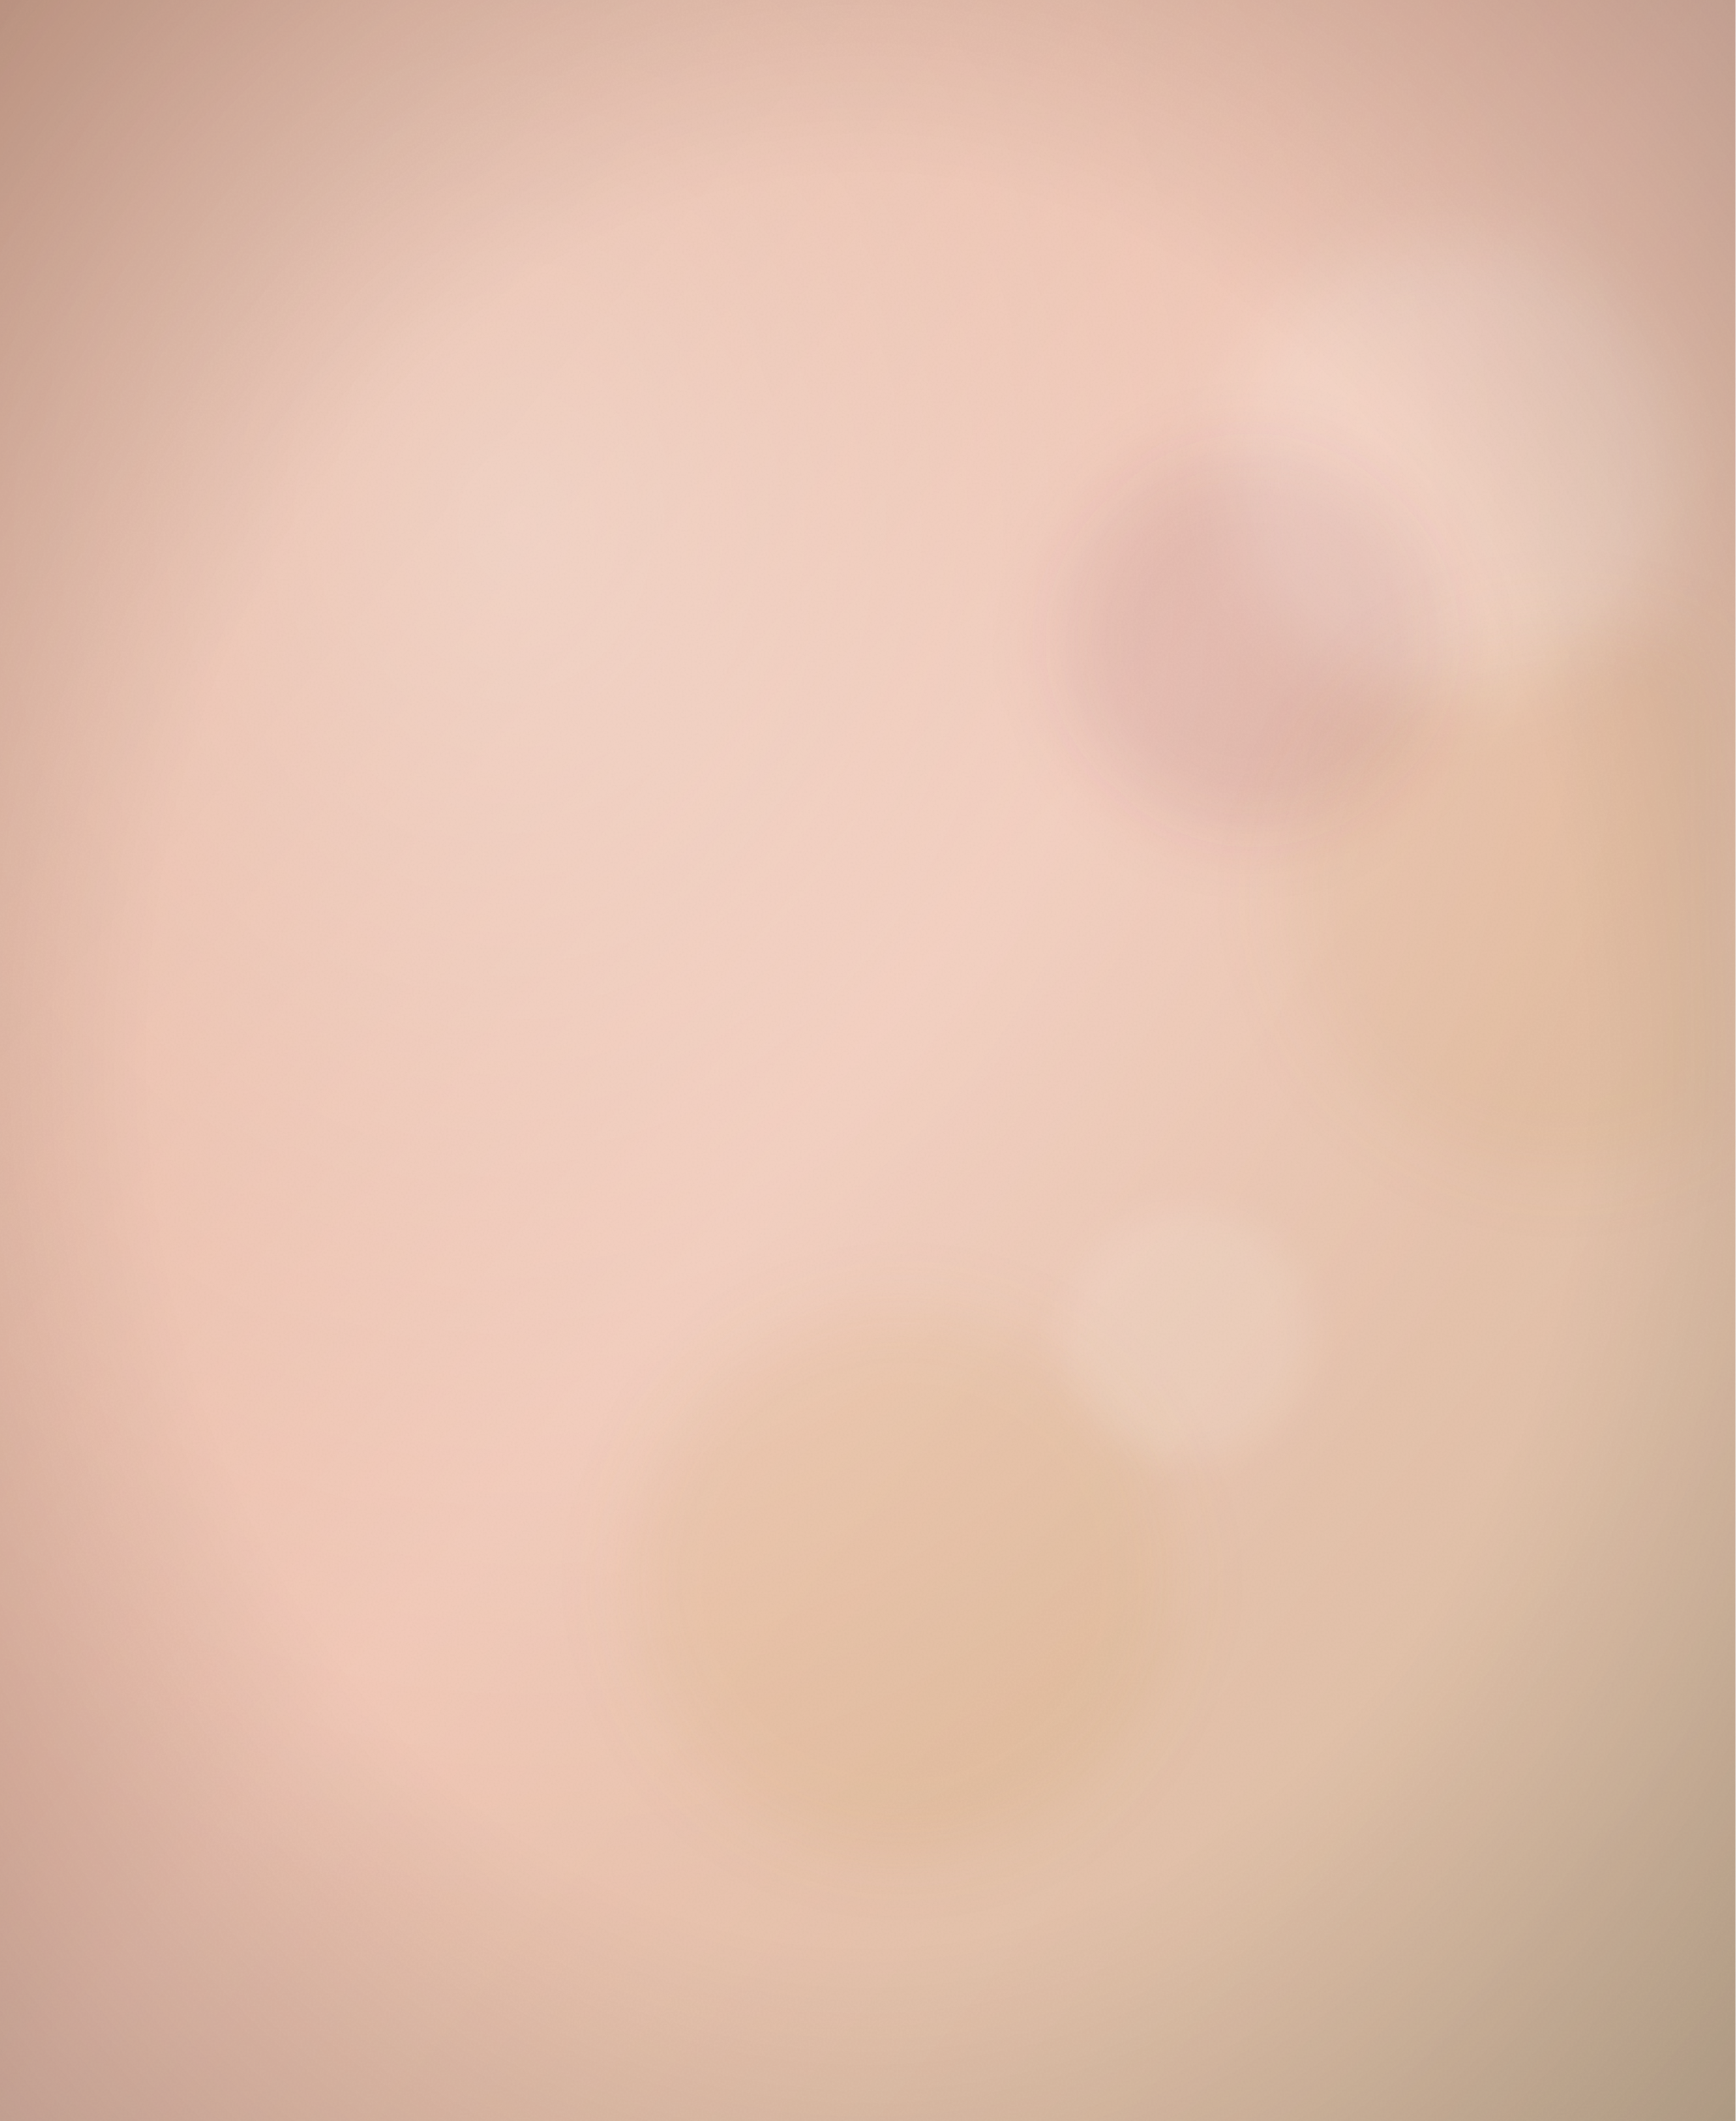
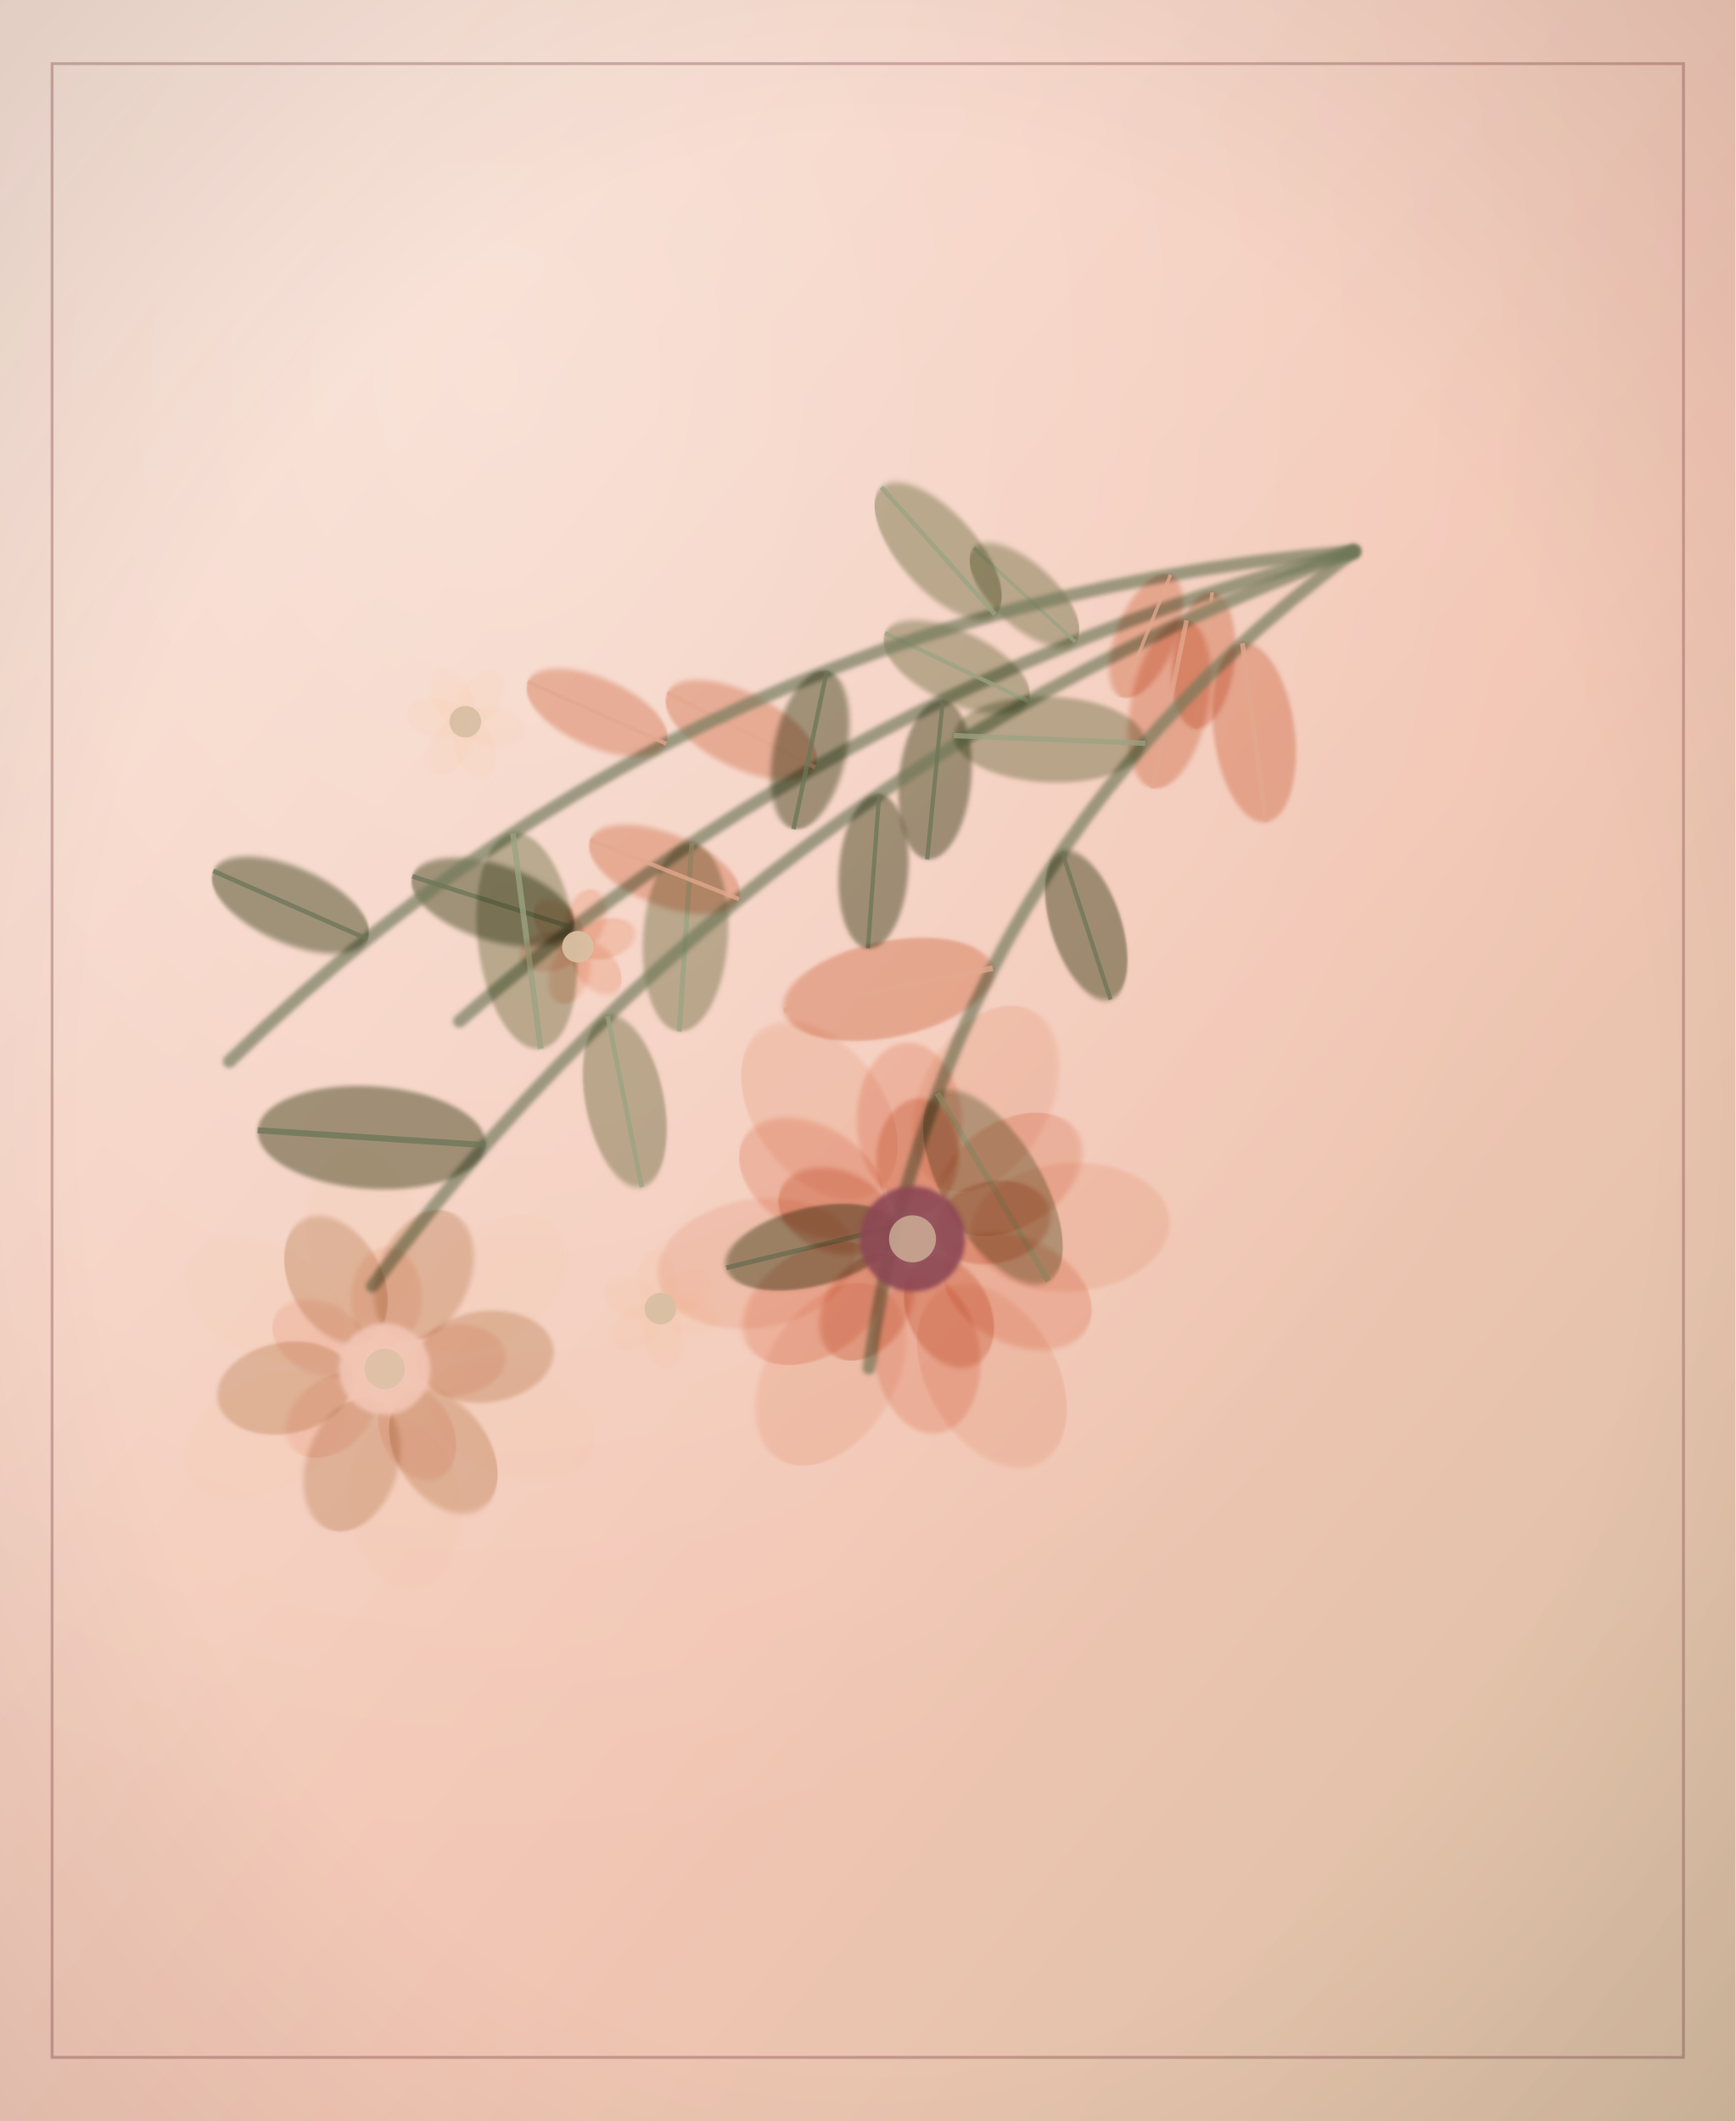
- <svg xmlns="http://www.w3.org/2000/svg" viewBox="0 0 900 1100" width="900" height="1100" role="img" aria-label="Decorative editorial placeholder">
+ <svg xmlns="http://www.w3.org/2000/svg" viewBox="0 0 900 1100" width="900" height="1100" role="img" aria-label="Botanical illustration">
  <defs>
+     <filter id="soft" x="-60%" y="-60%" width="220%" height="220%">
+       <feGaussianBlur stdDeviation="1.1" />
+     </filter>
    <linearGradient id="bg17" x1="0%" y1="0%" x2="100%" y2="100%">
-       <stop offset="0%" stop-color="#E3A98F" />
-       <stop offset="50%" stop-color="#F2C6B4" />
+       <stop offset="0%" stop-color="#F8DDD0" />
+       <stop offset="60%" stop-color="#F2C6B4" />
      <stop offset="100%" stop-color="#D8BFA3" />
    </linearGradient>
-     <radialGradient id="light17" cx="30%" cy="25%" r="65%">
-       <stop offset="0%" stop-color="#FFFFFF" stop-opacity="0.38" />
+     <radialGradient id="light17" cx="28%" cy="18%" r="70%">
+       <stop offset="0%" stop-color="#FFFFFF" stop-opacity="0.30" />
      <stop offset="100%" stop-color="#FFFFFF" stop-opacity="0" />
    </radialGradient>
-     <radialGradient id="vig17" cx="50%" cy="50%" r="75%">
-       <stop offset="55%" stop-color="#000000" stop-opacity="0" />
-       <stop offset="100%" stop-color="#000000" stop-opacity="0.22" />
+     <radialGradient id="vig17" cx="50%" cy="52%" r="75%">
+       <stop offset="60%" stop-color="#000000" stop-opacity="0" />
+       <stop offset="100%" stop-color="#000000" stop-opacity="0.10" />
    </radialGradient>
-     <filter id="soft-blur" x="-50%" y="-50%" width="200%" height="200%">
-       <feGaussianBlur stdDeviation="18" />
-     </filter>
-     <filter id="soft-blur-sm" x="-50%" y="-50%" width="200%" height="200%">
-       <feGaussianBlur stdDeviation="9" />
-     </filter>
-     <filter id="grain17" x="0%" y="0%" width="100%" height="100%">
-       <feTurbulence type="fractalNoise" baseFrequency="0.9" numOctaves="2" seed="17" result="noise" />
-       <feColorMatrix in="noise" type="matrix" values="0 0 0 0 0  0 0 0 0 0  0 0 0 0 0  0.9 0 0 0 0" />
-       <feComponentTransfer>
-         <feFuncA type="linear" slope="0.050" />
-       </feComponentTransfer>
-     </filter>
  </defs>
  <rect width="900" height="1100" fill="url(#bg17)" />
-   <circle cx="467.8" cy="819.9" r="140.4" fill="#C9A05C" fill-opacity="0.16" filter="url(#soft-blur)" />
-   <circle cx="615.4" cy="692.0" r="63.9" fill="#FFFBF6" fill-opacity="0.12" filter="url(#soft-blur-sm)" />
-   <circle cx="649.6" cy="332.1" r="99.1" fill="#8C4452" fill-opacity="0.16" filter="url(#soft-blur)" />
-   <circle cx="810.6" cy="463.4" r="143.9" fill="#C9A05C" fill-opacity="0.13" filter="url(#soft-blur)" />
-   <circle cx="754.0" cy="242.8" r="117.5" fill="#FFFBF6" fill-opacity="0.20" filter="url(#soft-blur)" />
  <rect width="900" height="1100" fill="url(#light17)" />
+   <path d="M702.0,286.0 L682.0,291.3 L662.2,296.8 L642.5,302.8 L623.0,309.0 L603.7,315.6 L584.6,322.5 L565.6,329.7 L546.9,337.3 L528.2,345.1 L509.8,353.4 L491.5,361.9 L473.4,370.8 L455.5,380.0 L437.8,389.5 L420.2,399.4 L402.8,409.6 L385.5,420.1 L368.5,431.0 L351.6,442.1 L334.9,453.7 L318.4,465.5 L302.0,477.7 L285.8,490.2 L269.8,503.0 L253.9,516.2 L238.3,529.6" fill="none" stroke="#6D7659" stroke-width="6.7" stroke-opacity="0.65" stroke-linecap="round" filter="url(#soft)" />
+   <ellipse cx="624.2" cy="342.5" rx="35.6" ry="16.0" transform="rotate(97.0 624.2 342.5)" fill="#E3A98F" fill-opacity="0.62" style="mix-blend-mode:multiply" filter="url(#soft)" />
+   <line x1="628.6" y1="307.2" x2="619.9" y2="377.8" stroke="#E3A98F" stroke-opacity="0.77" stroke-width="1.9" />
+   <ellipse cx="531.3" cy="308.6" rx="35.8" ry="16.1" transform="rotate(222.8 531.3 308.6)" fill="#9AA483" fill-opacity="0.62" style="mix-blend-mode:multiply" filter="url(#soft)" />
+   <line x1="557.6" y1="332.9" x2="505.0" y2="284.2" stroke="#9AA483" stroke-opacity="0.77" stroke-width="1.9" />
+   <ellipse cx="484.9" cy="404.4" rx="41.5" ry="18.7" transform="rotate(95.6 484.9 404.4)" fill="#6D7659" fill-opacity="0.62" style="mix-blend-mode:multiply" filter="url(#soft)" />
+   <line x1="488.9" y1="363.2" x2="480.8" y2="445.7" stroke="#6D7659" stroke-opacity="0.77" stroke-width="2.2" />
+   <ellipse cx="384.4" cy="378.6" rx="42.9" ry="19.3" transform="rotate(206.8 384.4 378.6)" fill="#E3A98F" fill-opacity="0.62" style="mix-blend-mode:multiply" filter="url(#soft)" />
+   <line x1="422.7" y1="398.0" x2="346.1" y2="359.3" stroke="#E3A98F" stroke-opacity="0.77" stroke-width="2.3" />
+   <ellipse cx="355.5" cy="486.1" rx="48.9" ry="22.0" transform="rotate(93.9 355.5 486.1)" fill="#9AA483" fill-opacity="0.62" style="mix-blend-mode:multiply" filter="url(#soft)" />
+   <line x1="358.8" y1="437.3" x2="352.2" y2="534.9" stroke="#9AA483" stroke-opacity="0.77" stroke-width="2.6" />
+   <ellipse cx="255.6" cy="467.9" rx="43.9" ry="19.7" transform="rotate(197.7 255.6 467.9)" fill="#6D7659" fill-opacity="0.62" style="mix-blend-mode:multiply" filter="url(#soft)" />
+   <line x1="297.3" y1="481.2" x2="213.8" y2="454.5" stroke="#6D7659" stroke-opacity="0.77" stroke-width="2.4" />
+   <path d="M702.0,286.0 L678.2,295.0 L654.7,304.5 L631.6,314.4 L608.8,324.7 L586.4,335.6 L564.3,346.8 L542.5,358.5 L521.1,370.7 L500.0,383.3 L479.2,396.4 L458.8,409.9 L438.7,423.9 L419.0,438.3 L399.5,453.2 L380.5,468.5 L361.8,484.3 L343.4,500.6 L325.3,517.2 L307.6,534.4 L290.2,552.0 L273.2,570.0 L256.5,588.5 L240.1,607.4 L224.1,626.8 L208.4,646.7 L193.1,667.0" fill="none" stroke="#6D7659" stroke-width="6.7" stroke-opacity="0.65" stroke-linecap="round" filter="url(#soft)" />
+   <ellipse cx="606.5" cy="365.2" rx="44.4" ry="20.0" transform="rotate(101.4 606.5 365.2)" fill="#E3A98F" fill-opacity="0.62" style="mix-blend-mode:multiply" filter="url(#soft)" />
+   <line x1="615.3" y1="321.7" x2="597.7" y2="408.8" stroke="#E3A98F" stroke-opacity="0.77" stroke-width="2.4" />
+   <ellipse cx="496.1" cy="346.0" rx="41.1" ry="18.5" transform="rotate(205.5 496.1 346.0)" fill="#9AA483" fill-opacity="0.62" style="mix-blend-mode:multiply" filter="url(#soft)" />
+   <line x1="533.3" y1="363.7" x2="459.0" y2="328.3" stroke="#9AA483" stroke-opacity="0.77" stroke-width="2.2" />
+   <ellipse cx="453.0" cy="451.9" rx="40.1" ry="18.0" transform="rotate(94.1 453.0 451.9)" fill="#6D7659" fill-opacity="0.62" style="mix-blend-mode:multiply" filter="url(#soft)" />
+   <line x1="455.9" y1="411.9" x2="450.1" y2="491.8" stroke="#6D7659" stroke-opacity="0.77" stroke-width="2.2" />
+   <ellipse cx="344.6" cy="450.9" rx="41.5" ry="18.7" transform="rotate(201.7 344.6 450.9)" fill="#E3A98F" fill-opacity="0.62" style="mix-blend-mode:multiply" filter="url(#soft)" />
+   <line x1="383.2" y1="466.3" x2="306.1" y2="435.6" stroke="#E3A98F" stroke-opacity="0.77" stroke-width="2.2" />
+   <ellipse cx="324.0" cy="571.3" rx="45.2" ry="20.3" transform="rotate(78.7 324.0 571.3)" fill="#9AA483" fill-opacity="0.62" style="mix-blend-mode:multiply" filter="url(#soft)" />
+   <line x1="315.1" y1="527.0" x2="332.8" y2="615.7" stroke="#9AA483" stroke-opacity="0.77" stroke-width="2.4" />
+   <ellipse cx="192.7" cy="590.0" rx="59.2" ry="26.6" transform="rotate(183.7 192.7 590.0)" fill="#6D7659" fill-opacity="0.62" style="mix-blend-mode:multiply" filter="url(#soft)" />
+   <line x1="251.8" y1="593.9" x2="133.6" y2="586.2" stroke="#6D7659" stroke-opacity="0.77" stroke-width="3.2" />
+   <path d="M702.0,286.0 L676.1,288.4 L650.4,291.4 L625.0,295.1 L599.9,299.4 L575.1,304.3 L550.5,309.8 L526.3,315.9 L502.3,322.7 L478.6,330.0 L455.2,338.0 L432.1,346.6 L409.2,355.9 L386.6,365.7 L364.3,376.2 L342.3,387.3 L320.6,399.1 L299.2,411.4 L278.0,424.4 L257.1,438.0 L236.5,452.2 L216.2,467.0 L196.2,482.4 L176.4,498.5 L157.0,515.2 L137.8,532.5 L118.9,550.5" fill="none" stroke="#6D7659" stroke-width="6.7" stroke-opacity="0.65" stroke-linecap="round" filter="url(#soft)" />
+   <ellipse cx="594.3" cy="329.8" rx="34.2" ry="15.4" transform="rotate(111.9 594.3 329.8)" fill="#E3A98F" fill-opacity="0.62" style="mix-blend-mode:multiply" filter="url(#soft)" />
+   <line x1="607.0" y1="298.1" x2="581.5" y2="361.5" stroke="#E3A98F" stroke-opacity="0.77" stroke-width="1.8" />
+   <ellipse cx="486.5" cy="285.7" rx="44.2" ry="19.9" transform="rotate(228.2 486.5 285.7)" fill="#9AA483" fill-opacity="0.62" style="mix-blend-mode:multiply" filter="url(#soft)" />
+   <line x1="516.0" y1="318.7" x2="457.0" y2="252.7" stroke="#9AA483" stroke-opacity="0.77" stroke-width="2.4" />
+   <ellipse cx="420.1" cy="388.9" rx="41.9" ry="18.9" transform="rotate(101.9 420.1 388.9)" fill="#6D7659" fill-opacity="0.62" style="mix-blend-mode:multiply" filter="url(#soft)" />
+   <line x1="428.8" y1="347.9" x2="411.5" y2="430.0" stroke="#6D7659" stroke-opacity="0.77" stroke-width="2.3" />
+   <ellipse cx="309.6" cy="369.6" rx="39.3" ry="17.7" transform="rotate(204.1 309.6 369.6)" fill="#E3A98F" fill-opacity="0.62" style="mix-blend-mode:multiply" filter="url(#soft)" />
+   <line x1="345.5" y1="385.7" x2="273.7" y2="353.6" stroke="#E3A98F" stroke-opacity="0.77" stroke-width="2.1" />
+   <ellipse cx="273.2" cy="488.0" rx="56.4" ry="25.4" transform="rotate(82.7 273.2 488.0)" fill="#9AA483" fill-opacity="0.62" style="mix-blend-mode:multiply" filter="url(#soft)" />
+   <line x1="266.0" y1="432.1" x2="280.4" y2="543.9" stroke="#9AA483" stroke-opacity="0.77" stroke-width="3.0" />
+   <ellipse cx="150.6" cy="469.4" rx="43.7" ry="19.6" transform="rotate(203.8 150.6 469.4)" fill="#6D7659" fill-opacity="0.62" style="mix-blend-mode:multiply" filter="url(#soft)" />
+   <line x1="190.5" y1="487.0" x2="110.6" y2="451.7" stroke="#6D7659" stroke-opacity="0.77" stroke-width="2.4" />
+   <path d="M702.0,286.0 L685.8,298.4 L670.0,311.1 L654.8,324.1 L640.2,337.4 L626.0,351.0 L612.4,365.0 L599.3,379.2 L586.8,393.8 L574.7,408.7 L563.2,423.9 L552.2,439.4 L541.8,455.2 L531.8,471.4 L522.4,487.8 L513.5,504.6 L505.2,521.6 L497.4,539.0 L490.1,556.7 L483.3,574.7 L477.0,593.0 L471.3,611.7 L466.1,630.6 L461.5,649.9 L457.3,669.4 L453.7,689.3 L450.6,709.5" fill="none" stroke="#6D7659" stroke-width="6.7" stroke-opacity="0.65" stroke-linecap="round" filter="url(#soft)" />
+   <ellipse cx="650.4" cy="379.9" rx="46.8" ry="21.0" transform="rotate(82.5 650.4 379.9)" fill="#E3A98F" fill-opacity="0.62" style="mix-blend-mode:multiply" filter="url(#soft)" />
+   <line x1="644.3" y1="333.6" x2="656.5" y2="426.3" stroke="#E3A98F" stroke-opacity="0.77" stroke-width="2.5" />
+   <ellipse cx="544.3" cy="383.5" rx="49.6" ry="22.3" transform="rotate(182.3 544.3 383.5)" fill="#9AA483" fill-opacity="0.62" style="mix-blend-mode:multiply" filter="url(#soft)" />
+   <line x1="593.9" y1="385.5" x2="494.7" y2="381.5" stroke="#9AA483" stroke-opacity="0.77" stroke-width="2.7" />
+   <ellipse cx="563.3" cy="480.0" rx="40.4" ry="18.2" transform="rotate(71.8 563.3 480.0)" fill="#6D7659" fill-opacity="0.62" style="mix-blend-mode:multiply" filter="url(#soft)" />
+   <line x1="550.7" y1="441.6" x2="575.9" y2="518.4" stroke="#6D7659" stroke-opacity="0.77" stroke-width="2.2" />
+   <ellipse cx="460.6" cy="513.1" rx="55.2" ry="24.9" transform="rotate(168.5 460.6 513.1)" fill="#E3A98F" fill-opacity="0.62" style="mix-blend-mode:multiply" filter="url(#soft)" />
+   <line x1="514.8" y1="502.1" x2="406.5" y2="524.1" stroke="#E3A98F" stroke-opacity="0.77" stroke-width="3.0" />
+   <ellipse cx="514.9" cy="615.7" rx="56.6" ry="25.5" transform="rotate(59.4 514.9 615.7)" fill="#9AA483" fill-opacity="0.62" style="mix-blend-mode:multiply" filter="url(#soft)" />
+   <line x1="486.1" y1="567.0" x2="543.7" y2="664.4" stroke="#9AA483" stroke-opacity="0.77" stroke-width="3.1" />
+   <ellipse cx="420.6" cy="646.8" rx="45.4" ry="20.4" transform="rotate(166.4 420.6 646.8)" fill="#6D7659" fill-opacity="0.62" style="mix-blend-mode:multiply" filter="url(#soft)" />
+   <line x1="464.7" y1="636.1" x2="376.6" y2="657.5" stroke="#6D7659" stroke-opacity="0.77" stroke-width="2.5" />
+   <ellipse cx="555.0" cy="636.5" rx="51.6" ry="33.4" transform="rotate(355.8 555.0 636.5)" fill="#F8DDD0" fill-opacity="0.60" style="mix-blend-mode:multiply" filter="url(#soft)" />
+   <ellipse cx="514.4" cy="713.4" rx="51.6" ry="33.4" transform="rotate(419.8 514.4 713.4)" fill="#F8DDD0" fill-opacity="0.60" style="mix-blend-mode:multiply" filter="url(#soft)" />
+   <ellipse cx="430.8" cy="712.7" rx="51.6" ry="33.4" transform="rotate(481.1 430.8 712.7)" fill="#F8DDD0" fill-opacity="0.60" style="mix-blend-mode:multiply" filter="url(#soft)" />
+   <ellipse cx="392.2" cy="655.3" rx="51.6" ry="33.4" transform="rotate(531.0 392.2 655.3)" fill="#F8DDD0" fill-opacity="0.60" style="mix-blend-mode:multiply" filter="url(#soft)" />
+   <ellipse cx="424.9" cy="576.1" rx="51.6" ry="33.4" transform="rotate(594.0 424.9 576.1)" fill="#F8DDD0" fill-opacity="0.60" style="mix-blend-mode:multiply" filter="url(#soft)" />
+   <ellipse cx="511.2" cy="569.8" rx="51.6" ry="33.4" transform="rotate(657.6 511.2 569.8)" fill="#F8DDD0" fill-opacity="0.60" style="mix-blend-mode:multiply" filter="url(#soft)" />
+   <ellipse cx="527.5" cy="669.6" rx="41.0" ry="27.3" transform="rotate(386.6 527.5 669.6)" fill="#F2C6B4" fill-opacity="0.60" style="mix-blend-mode:multiply" filter="url(#soft)" />
+   <ellipse cx="480.9" cy="702.7" rx="41.0" ry="27.3" transform="rotate(442.7 480.9 702.7)" fill="#F2C6B4" fill-opacity="0.60" style="mix-blend-mode:multiply" filter="url(#soft)" />
+   <ellipse cx="422.5" cy="675.9" rx="41.0" ry="27.3" transform="rotate(506.6 422.5 675.9)" fill="#F2C6B4" fill-opacity="0.60" style="mix-blend-mode:multiply" filter="url(#soft)" />
+   <ellipse cx="421.1" cy="611.2" rx="41.0" ry="27.3" transform="rotate(571.0 421.1 611.2)" fill="#F2C6B4" fill-opacity="0.60" style="mix-blend-mode:multiply" filter="url(#soft)" />
+   <ellipse cx="471.6" cy="581.7" rx="41.0" ry="27.3" transform="rotate(628.5 471.6 581.7)" fill="#F2C6B4" fill-opacity="0.60" style="mix-blend-mode:multiply" filter="url(#soft)" />
+   <ellipse cx="523.9" cy="609.1" rx="41.0" ry="27.3" transform="rotate(686.7 523.9 609.1)" fill="#F2C6B4" fill-opacity="0.60" style="mix-blend-mode:multiply" filter="url(#soft)" />
+   <ellipse cx="492.1" cy="680.5" rx="30.4" ry="21.3" transform="rotate(423.5 492.1 680.5)" fill="#E3A98F" fill-opacity="0.58" style="mix-blend-mode:multiply" filter="url(#soft)" />
+   <ellipse cx="449.4" cy="677.8" rx="30.4" ry="21.3" transform="rotate(483.9 449.4 677.8)" fill="#E3A98F" fill-opacity="0.58" style="mix-blend-mode:multiply" filter="url(#soft)" />
+   <ellipse cx="433.1" cy="628.1" rx="30.4" ry="21.3" transform="rotate(559.7 433.1 628.1)" fill="#E3A98F" fill-opacity="0.58" style="mix-blend-mode:multiply" filter="url(#soft)" />
+   <ellipse cx="475.8" cy="600.0" rx="30.4" ry="21.3" transform="rotate(633.6 475.8 600.0)" fill="#E3A98F" fill-opacity="0.58" style="mix-blend-mode:multiply" filter="url(#soft)" />
+   <ellipse cx="514.8" cy="634.0" rx="30.4" ry="21.3" transform="rotate(708.5 514.8 634.0)" fill="#E3A98F" fill-opacity="0.58" style="mix-blend-mode:multiply" filter="url(#soft)" />
+   <circle cx="473.2" cy="642.5" r="27.3" fill="#8C4452" fill-opacity="0.9" filter="url(#soft)" />
+   <circle cx="473.2" cy="642.5" r="12.2" fill="#D8BFA3" fill-opacity="0.7" />
+   <ellipse cx="137.0" cy="743.9" rx="44.8" ry="29.0" transform="rotate(151.5 137.0 743.9)" fill="#FFFBF6" fill-opacity="0.60" style="mix-blend-mode:multiply" filter="url(#soft)" />
+   <ellipse cx="137.5" cy="675.2" rx="44.8" ry="29.0" transform="rotate(209.3 137.5 675.2)" fill="#FFFBF6" fill-opacity="0.60" style="mix-blend-mode:multiply" filter="url(#soft)" />
+   <ellipse cx="188.3" cy="639.8" rx="44.8" ry="29.0" transform="rotate(260.9 188.3 639.8)" fill="#FFFBF6" fill-opacity="0.60" style="mix-blend-mode:multiply" filter="url(#soft)" />
+   <ellipse cx="255.1" cy="665.8" rx="44.8" ry="29.0" transform="rotate(321.5 255.1 665.8)" fill="#FFFBF6" fill-opacity="0.60" style="mix-blend-mode:multiply" filter="url(#soft)" />
+   <ellipse cx="265.5" cy="736.4" rx="44.8" ry="29.0" transform="rotate(381.8 265.5 736.4)" fill="#FFFBF6" fill-opacity="0.60" style="mix-blend-mode:multiply" filter="url(#soft)" />
+   <ellipse cx="209.7" cy="780.3" rx="44.8" ry="29.0" transform="rotate(441.8 209.7 780.3)" fill="#FFFBF6" fill-opacity="0.60" style="mix-blend-mode:multiply" filter="url(#soft)" />
+   <ellipse cx="147.8" cy="719.9" rx="35.5" ry="23.7" transform="rotate(169.2 147.8 719.9)" fill="#D8BFA3" fill-opacity="0.60" style="mix-blend-mode:multiply" filter="url(#soft)" />
+   <ellipse cx="174.2" cy="663.8" rx="35.5" ry="23.7" transform="rotate(241.3 174.2 663.8)" fill="#D8BFA3" fill-opacity="0.60" style="mix-blend-mode:multiply" filter="url(#soft)" />
+   <ellipse cx="219.9" cy="661.5" rx="35.5" ry="23.7" transform="rotate(292.8 219.9 661.5)" fill="#D8BFA3" fill-opacity="0.60" style="mix-blend-mode:multiply" filter="url(#soft)" />
+   <ellipse cx="251.8" cy="703.6" rx="35.5" ry="23.7" transform="rotate(353.1 251.8 703.6)" fill="#D8BFA3" fill-opacity="0.60" style="mix-blend-mode:multiply" filter="url(#soft)" />
+   <ellipse cx="229.9" cy="752.9" rx="35.5" ry="23.7" transform="rotate(414.7 229.9 752.9)" fill="#D8BFA3" fill-opacity="0.60" style="mix-blend-mode:multiply" filter="url(#soft)" />
+   <ellipse cx="182.5" cy="759.8" rx="35.5" ry="23.7" transform="rotate(468.8 182.5 759.8)" fill="#D8BFA3" fill-opacity="0.60" style="mix-blend-mode:multiply" filter="url(#soft)" />
+   <ellipse cx="166.2" cy="694.2" rx="26.3" ry="18.4" transform="rotate(205.4 166.2 694.2)" fill="#F8DDD0" fill-opacity="0.58" style="mix-blend-mode:multiply" filter="url(#soft)" />
+   <ellipse cx="200.4" cy="673.1" rx="26.3" ry="18.4" transform="rotate(271.5 200.4 673.1)" fill="#F8DDD0" fill-opacity="0.58" style="mix-blend-mode:multiply" filter="url(#soft)" />
+   <ellipse cx="236.1" cy="705.5" rx="26.3" ry="18.4" transform="rotate(353.0 236.1 705.5)" fill="#F8DDD0" fill-opacity="0.58" style="mix-blend-mode:multiply" filter="url(#soft)" />
+   <ellipse cx="216.3" cy="742.8" rx="26.3" ry="18.4" transform="rotate(422.9 216.3 742.8)" fill="#F8DDD0" fill-opacity="0.58" style="mix-blend-mode:multiply" filter="url(#soft)" />
+   <ellipse cx="171.6" cy="734.0" rx="26.3" ry="18.4" transform="rotate(499.3 171.6 734.0)" fill="#F8DDD0" fill-opacity="0.58" style="mix-blend-mode:multiply" filter="url(#soft)" />
+   <circle cx="199.5" cy="710.0" r="23.7" fill="#F2C6B4" fill-opacity="0.9" filter="url(#soft)" />
+   <circle cx="199.5" cy="710.0" r="10.5" fill="#D8BFA3" fill-opacity="0.7" />
+   <ellipse cx="255.7" cy="376.9" rx="16.1" ry="10.2" transform="rotate(10.4 255.7 376.9)" fill="#FFFBF6" fill-opacity="0.85" style="mix-blend-mode:multiply" filter="url(#soft)" />
+   <ellipse cx="246.3" cy="388.1" rx="16.1" ry="10.2" transform="rotate(70.2 246.3 388.1)" fill="#FFFBF6" fill-opacity="0.85" style="mix-blend-mode:multiply" filter="url(#soft)" />
+   <ellipse cx="233.7" cy="386.8" rx="16.1" ry="10.2" transform="rotate(121.2 233.7 386.8)" fill="#FFFBF6" fill-opacity="0.85" style="mix-blend-mode:multiply" filter="url(#soft)" />
+   <ellipse cx="226.9" cy="372.1" rx="16.1" ry="10.2" transform="rotate(188.6 226.9 372.1)" fill="#FFFBF6" fill-opacity="0.85" style="mix-blend-mode:multiply" filter="url(#soft)" />
+   <ellipse cx="234.3" cy="361.5" rx="16.1" ry="10.2" transform="rotate(241.4 234.3 361.5)" fill="#FFFBF6" fill-opacity="0.85" style="mix-blend-mode:multiply" filter="url(#soft)" />
+   <ellipse cx="249.1" cy="361.9" rx="16.1" ry="10.2" transform="rotate(302.0 249.1 361.9)" fill="#FFFBF6" fill-opacity="0.85" style="mix-blend-mode:multiply" filter="url(#soft)" />
+   <circle cx="241.3" cy="374.3" r="8.2" fill="#D8BFA3" fill-opacity="0.95" />
+   <ellipse cx="309.3" cy="502.0" rx="16.1" ry="10.2" transform="rotate(48.8 309.3 502.0)" fill="#F8DDD0" fill-opacity="0.85" style="mix-blend-mode:multiply" filter="url(#soft)" />
+   <ellipse cx="295.3" cy="504.9" rx="16.1" ry="10.2" transform="rotate(107.6 295.3 504.9)" fill="#F8DDD0" fill-opacity="0.85" style="mix-blend-mode:multiply" filter="url(#soft)" />
+   <ellipse cx="285.3" cy="493.5" rx="16.1" ry="10.2" transform="rotate(170.1 285.3 493.5)" fill="#F8DDD0" fill-opacity="0.85" style="mix-blend-mode:multiply" filter="url(#soft)" />
+   <ellipse cx="289.8" cy="480.1" rx="16.1" ry="10.2" transform="rotate(227.7 289.8 480.1)" fill="#F8DDD0" fill-opacity="0.85" style="mix-blend-mode:multiply" filter="url(#soft)" />
+   <ellipse cx="303.6" cy="476.9" rx="16.1" ry="10.2" transform="rotate(285.4 303.6 476.9)" fill="#F8DDD0" fill-opacity="0.85" style="mix-blend-mode:multiply" filter="url(#soft)" />
+   <ellipse cx="313.7" cy="486.9" rx="16.1" ry="10.2" transform="rotate(344.0 313.7 486.9)" fill="#F8DDD0" fill-opacity="0.85" style="mix-blend-mode:multiply" filter="url(#soft)" />
+   <circle cx="299.7" cy="491.0" r="8.2" fill="#D8BFA3" fill-opacity="0.95" />
+   <ellipse cx="356.7" cy="682.0" rx="16.1" ry="10.2" transform="rotate(13.3 356.7 682.0)" fill="#FFFBF6" fill-opacity="0.85" style="mix-blend-mode:multiply" filter="url(#soft)" />
+   <ellipse cx="344.1" cy="693.2" rx="16.1" ry="10.2" transform="rotate(83.7 344.1 693.2)" fill="#FFFBF6" fill-opacity="0.85" style="mix-blend-mode:multiply" filter="url(#soft)" />
+   <ellipse cx="331.1" cy="687.9" rx="16.1" ry="10.2" transform="rotate(140.9 331.1 687.9)" fill="#FFFBF6" fill-opacity="0.85" style="mix-blend-mode:multiply" filter="url(#soft)" />
+   <ellipse cx="328.7" cy="673.7" rx="16.1" ry="10.2" transform="rotate(199.8 328.7 673.7)" fill="#FFFBF6" fill-opacity="0.85" style="mix-blend-mode:multiply" filter="url(#soft)" />
+   <ellipse cx="341.1" cy="664.1" rx="16.1" ry="10.2" transform="rotate(264.8 341.1 664.1)" fill="#FFFBF6" fill-opacity="0.85" style="mix-blend-mode:multiply" filter="url(#soft)" />
+   <ellipse cx="354.4" cy="670.2" rx="16.1" ry="10.2" transform="rotate(324.8 354.4 670.2)" fill="#FFFBF6" fill-opacity="0.85" style="mix-blend-mode:multiply" filter="url(#soft)" />
+   <circle cx="342.5" cy="678.7" r="8.2" fill="#D8BFA3" fill-opacity="0.95" />
  <rect width="900" height="1100" fill="url(#vig17)" />
-   <rect width="900" height="1100" fill="none" filter="url(#grain17)" opacity="0.5" />
+   <rect x="27.0" y="33.0" width="846.0" height="1034.0" fill="none" stroke="#5B1F2A" stroke-opacity="0.28" stroke-width="1.5" />
</svg>
